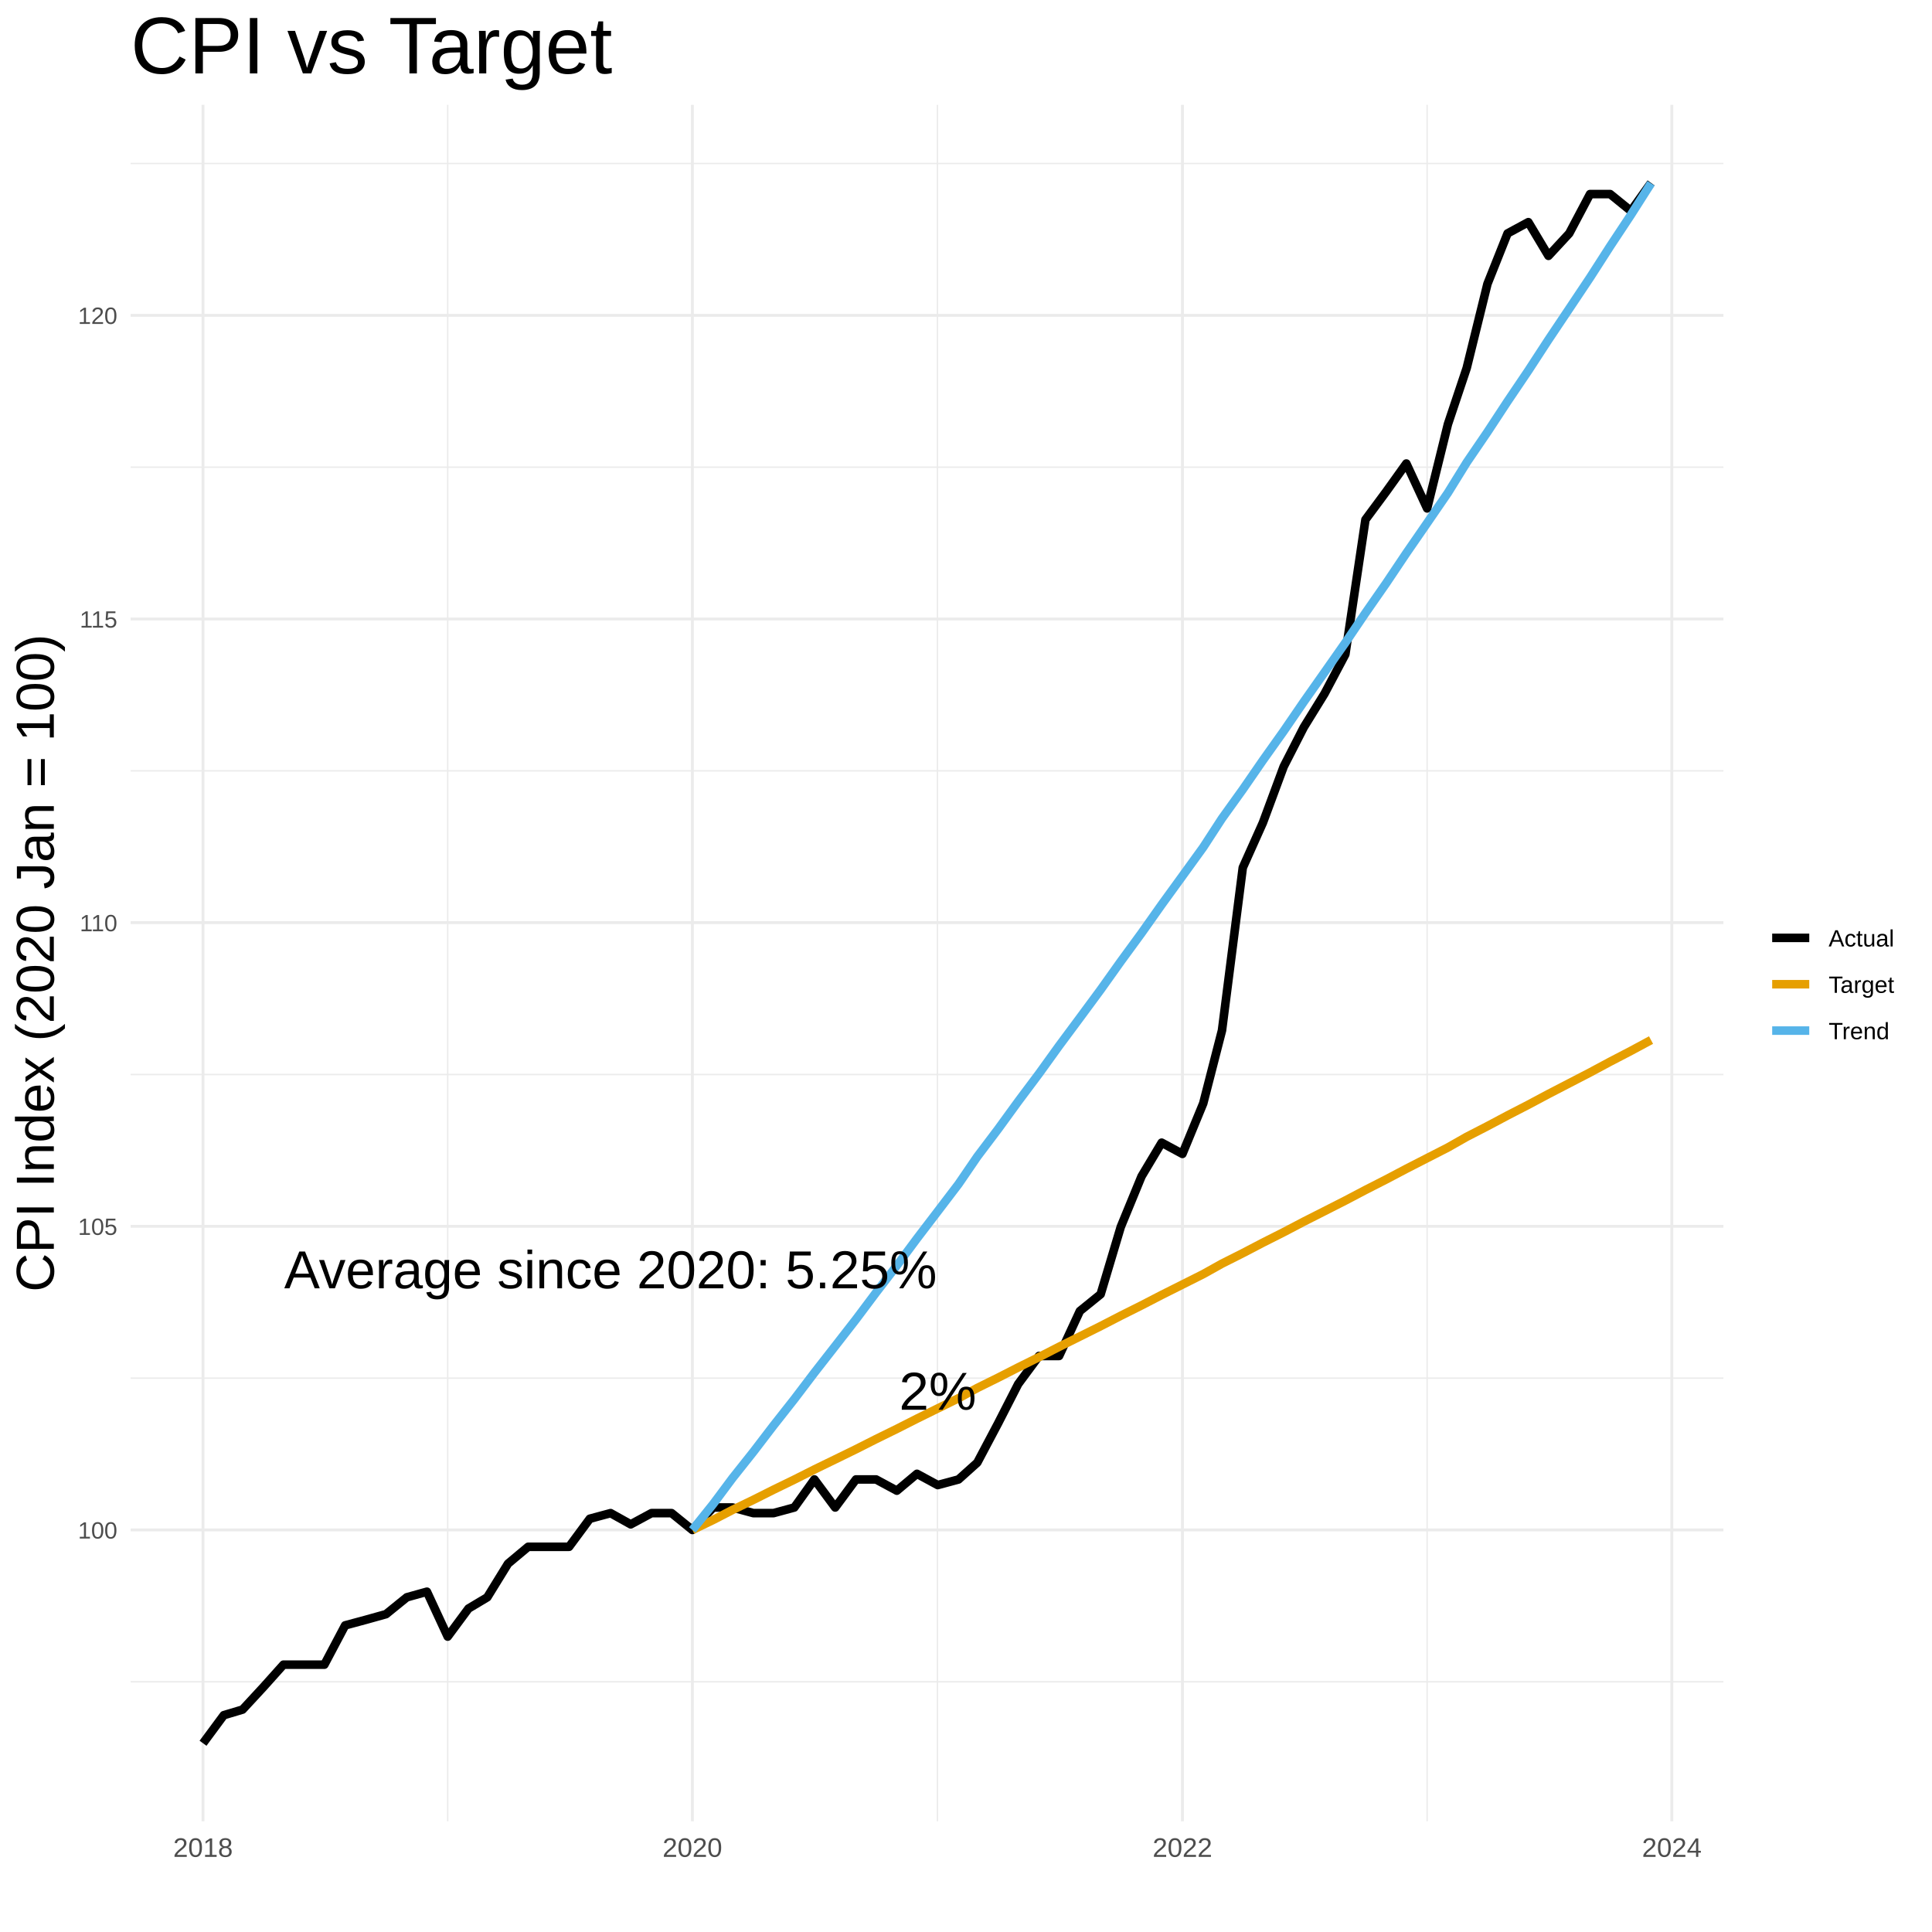
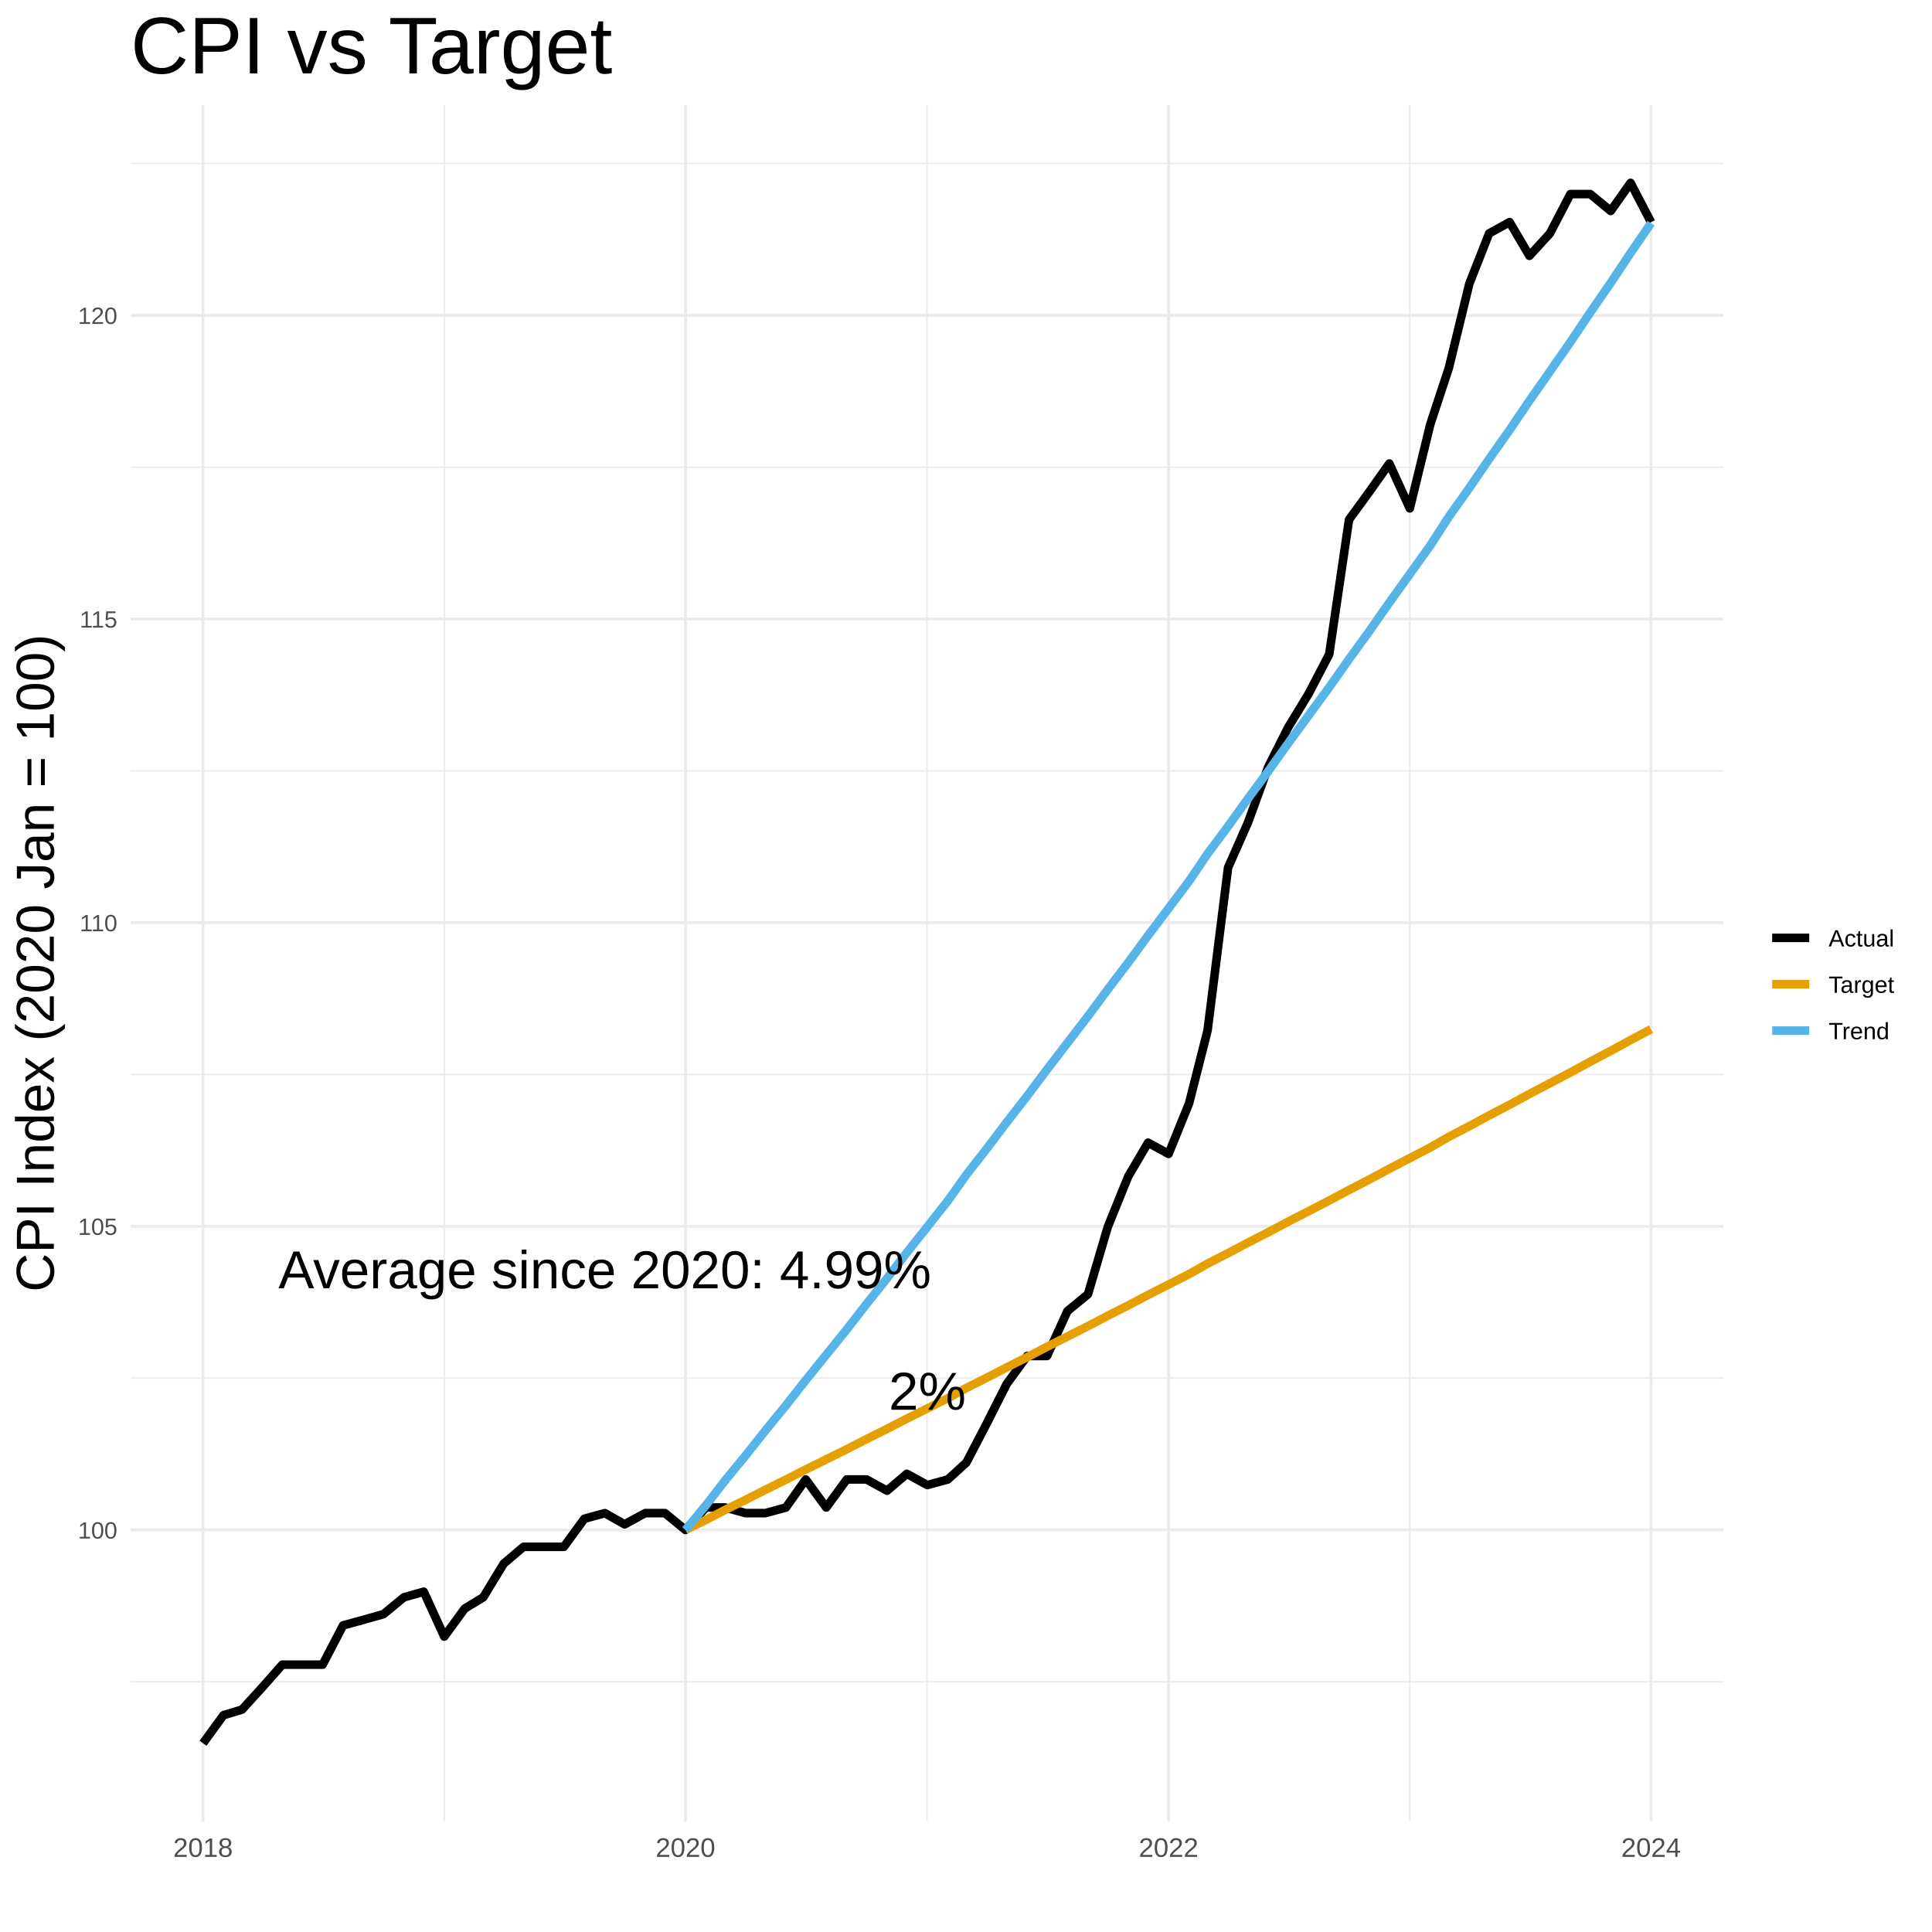
<svg xmlns="http://www.w3.org/2000/svg" class="svglite" width="720.00pt" height="720.00pt" viewBox="0 0 720.00 720.00">
  <defs>
    <style type="text/css">
    .svglite line, .svglite polyline, .svglite polygon, .svglite path, .svglite rect, .svglite circle {
      fill: none;
      stroke: #000000;
      stroke-linecap: round;
      stroke-linejoin: round;
      stroke-miterlimit: 10.00;
    }
    .svglite text {
      white-space: pre;
    }
  </style>
  </defs>
  <rect width="100%" height="100%" style="stroke: none; fill: #FFFFFF;" />
  <defs>
    <clipPath id="cpMC4wMHw3MjAuMDB8MC4wMHw3MjAuMDA=">
      <rect x="0.00" y="0.00" width="720.00" height="720.00" />
    </clipPath>
  </defs>
  <g clip-path="url(#cpMC4wMHw3MjAuMDB8MC4wMHw3MjAuMDA=)">
</g>
  <defs>
    <clipPath id="cpNDguNjh8NjQyLjI3fDM5LjA3fDY3OC43Mw==">
      <rect x="48.68" y="39.07" width="593.60" height="639.66" />
    </clipPath>
  </defs>
  <g clip-path="url(#cpNDguNjh8NjQyLjI3fDM5LjA3fDY3OC43Mw==)">
    <polyline points="48.68,626.75 642.27,626.75 " style="stroke-width: 0.53; stroke: #EBEBEB; stroke-linecap: butt;" />
    <polyline points="48.68,513.59 642.27,513.59 " style="stroke-width: 0.53; stroke: #EBEBEB; stroke-linecap: butt;" />
    <polyline points="48.68,400.43 642.27,400.43 " style="stroke-width: 0.53; stroke: #EBEBEB; stroke-linecap: butt;" />
    <polyline points="48.68,287.26 642.27,287.26 " style="stroke-width: 0.53; stroke: #EBEBEB; stroke-linecap: butt;" />
    <polyline points="48.68,174.10 642.27,174.10 " style="stroke-width: 0.53; stroke: #EBEBEB; stroke-linecap: butt;" />
    <polyline points="48.68,60.93 642.27,60.93 " style="stroke-width: 0.53; stroke: #EBEBEB; stroke-linecap: butt;" />
-     <polyline points="166.85,678.73 166.85,39.07 " style="stroke-width: 0.53; stroke: #EBEBEB; stroke-linecap: butt;" />
-     <polyline points="349.35,678.73 349.35,39.07 " style="stroke-width: 0.53; stroke: #EBEBEB; stroke-linecap: butt;" />
-     <polyline points="531.85,678.73 531.85,39.07 " style="stroke-width: 0.53; stroke: #EBEBEB; stroke-linecap: butt;" />
+     <polyline points="165.56,678.73 165.56,39.07 " style="stroke-width: 0.53; stroke: #EBEBEB; stroke-linecap: butt;" />
+     <polyline points="345.47,678.73 345.47,39.07 " style="stroke-width: 0.53; stroke: #EBEBEB; stroke-linecap: butt;" />
+     <polyline points="525.39,678.73 525.39,39.07 " style="stroke-width: 0.53; stroke: #EBEBEB; stroke-linecap: butt;" />
    <polyline points="48.68,570.17 642.27,570.17 " style="stroke-width: 1.07; stroke: #EBEBEB; stroke-linecap: butt;" />
    <polyline points="48.68,457.01 642.27,457.01 " style="stroke-width: 1.07; stroke: #EBEBEB; stroke-linecap: butt;" />
    <polyline points="48.68,343.84 642.27,343.84 " style="stroke-width: 1.07; stroke: #EBEBEB; stroke-linecap: butt;" />
    <polyline points="48.68,230.68 642.27,230.68 " style="stroke-width: 1.07; stroke: #EBEBEB; stroke-linecap: butt;" />
    <polyline points="48.68,117.52 642.27,117.52 " style="stroke-width: 1.07; stroke: #EBEBEB; stroke-linecap: butt;" />
    <polyline points="75.66,678.73 75.66,39.07 " style="stroke-width: 1.07; stroke: #EBEBEB; stroke-linecap: butt;" />
-     <polyline points="258.03,678.73 258.03,39.07 " style="stroke-width: 1.07; stroke: #EBEBEB; stroke-linecap: butt;" />
-     <polyline points="440.66,678.73 440.66,39.07 " style="stroke-width: 1.07; stroke: #EBEBEB; stroke-linecap: butt;" />
-     <polyline points="623.04,678.73 623.04,39.07 " style="stroke-width: 1.07; stroke: #EBEBEB; stroke-linecap: butt;" />
-     <polyline points="75.66,649.66 83.40,639.20 90.40,637.11 98.14,628.74 105.64,620.37 113.38,620.37 120.88,620.37 128.62,605.73 136.37,603.64 143.86,601.55 151.61,595.27 159.10,593.18 166.85,609.91 174.59,599.46 181.59,595.27 189.33,582.72 196.83,576.45 204.57,576.45 212.07,576.45 219.81,565.99 227.55,563.90 235.05,568.08 242.79,563.90 250.29,563.90 258.03,570.17 265.78,561.80 273.02,561.80 280.77,563.90 288.26,563.90 296.01,561.80 303.50,551.35 311.25,561.80 318.99,551.35 326.49,551.35 334.23,555.53 341.73,549.25 349.47,553.44 357.22,551.35 364.21,545.07 371.96,530.43 379.45,515.79 387.20,505.33 394.69,505.33 402.44,488.59 410.18,482.32 417.68,457.22 425.42,438.39 432.92,425.84 440.66,430.02 448.41,411.20 455.40,384.01 463.15,323.34 470.64,306.61 478.39,285.69 485.88,271.05 493.62,258.50 501.37,243.86 508.86,193.66 516.61,183.20 524.10,172.74 531.85,189.47 539.59,158.10 546.59,137.18 554.33,105.80 561.83,86.98 569.57,82.79 577.07,95.34 584.81,86.98 592.56,72.33 600.05,72.33 607.80,78.61 615.29,68.15 " style="stroke-width: 3.20; stroke-linecap: butt;" />
-     <polyline points="258.03,570.17 265.78,566.43 273.02,562.69 280.77,558.94 288.26,555.18 296.01,551.41 303.50,547.64 311.25,543.87 318.99,540.09 326.49,536.30 334.23,532.50 341.73,528.70 349.47,524.89 357.22,521.08 364.21,517.26 371.96,513.43 379.45,509.60 387.20,505.76 394.69,501.92 402.44,498.07 410.18,494.21 417.68,490.34 425.42,486.47 432.92,482.59 440.66,478.71 448.41,474.82 455.40,470.92 463.15,467.02 470.64,463.11 478.39,459.20 485.88,455.27 493.62,451.35 501.37,447.41 508.86,443.47 516.61,439.52 524.10,435.57 531.85,431.60 539.59,427.64 546.59,423.66 554.33,419.68 561.83,415.69 569.57,411.70 577.07,407.70 584.81,403.69 592.56,399.68 600.05,395.66 607.80,391.63 615.29,387.60 " style="stroke-width: 3.20; stroke: #E69F00; stroke-linecap: butt;" />
-     <polyline points="258.03,570.17 265.78,560.51 273.02,550.80 280.77,541.05 288.26,531.26 296.01,521.43 303.50,511.56 311.25,501.64 318.99,491.69 326.49,481.69 334.23,471.64 341.73,461.56 349.47,451.43 357.22,441.26 364.21,431.04 371.96,420.78 379.45,410.48 387.20,400.13 394.69,389.74 402.44,379.31 410.18,368.83 417.68,358.30 425.42,347.73 432.92,337.12 440.66,326.46 448.41,315.75 455.40,305.00 463.15,294.21 470.64,283.36 478.39,272.47 485.88,261.54 493.62,250.55 501.37,239.52 508.86,228.45 516.61,217.32 524.10,206.15 531.85,194.93 539.59,183.66 546.59,172.35 554.33,160.99 561.83,149.57 569.57,138.11 577.07,126.60 584.81,115.04 592.56,103.44 600.05,91.78 607.80,80.07 615.29,68.31 " style="stroke-width: 3.20; stroke: #56B4E9; stroke-linecap: butt;" />
-     <text x="349.47" y="525.37" text-anchor="middle" style="font-size: 19.92px; font-family: &quot;Liberation Sans&quot;;" textLength="31.58px" lengthAdjust="spacingAndGlyphs">2%</text>
-     <text x="227.55" y="480.11" text-anchor="middle" style="font-size: 19.92px; font-family: &quot;Liberation Sans&quot;;" textLength="273.05px" lengthAdjust="spacingAndGlyphs">Average since 2020: 5.25%</text>
+     <polyline points="255.45,678.73 255.45,39.07 " style="stroke-width: 1.07; stroke: #EBEBEB; stroke-linecap: butt;" />
+     <polyline points="435.50,678.73 435.50,39.07 " style="stroke-width: 1.07; stroke: #EBEBEB; stroke-linecap: butt;" />
+     <polyline points="615.29,678.73 615.29,39.07 " style="stroke-width: 1.07; stroke: #EBEBEB; stroke-linecap: butt;" />
+     <polyline points="75.66,649.66 83.29,639.20 90.19,637.11 97.82,628.74 105.21,620.37 112.85,620.37 120.24,620.37 127.87,605.73 135.51,603.64 142.90,601.55 150.53,595.27 157.92,593.18 165.56,609.91 173.19,599.46 180.09,595.27 187.72,582.72 195.11,576.45 202.75,576.45 210.14,576.45 217.77,565.99 225.41,563.90 232.79,568.08 240.43,563.90 247.82,563.90 255.45,570.17 263.09,561.80 270.23,561.80 277.87,563.90 285.26,563.90 292.89,561.80 300.28,551.35 307.91,561.80 315.55,551.35 322.94,551.35 330.57,555.53 337.96,549.25 345.60,553.44 353.23,551.35 360.13,545.07 367.76,530.43 375.15,515.79 382.79,505.33 390.18,505.33 397.81,488.59 405.45,482.32 412.84,457.22 420.47,438.39 427.86,425.84 435.50,430.02 443.13,411.20 450.03,384.01 457.66,323.34 465.05,306.61 472.69,285.69 480.08,271.05 487.71,258.50 495.35,243.86 502.74,193.66 510.37,183.20 517.76,172.74 525.39,189.47 533.03,158.10 539.93,137.18 547.56,105.80 554.95,86.98 562.59,82.79 569.97,95.34 577.61,86.98 585.24,72.33 592.63,72.33 600.27,78.61 607.66,68.15 615.29,82.79 " style="stroke-width: 3.20; stroke-linecap: butt;" />
+     <polyline points="255.45,570.17 263.09,566.43 270.23,562.69 277.87,558.94 285.26,555.18 292.89,551.41 300.28,547.64 307.91,543.87 315.55,540.09 322.94,536.30 330.57,532.50 337.96,528.70 345.60,524.89 353.23,521.08 360.13,517.26 367.76,513.43 375.15,509.60 382.79,505.76 390.18,501.92 397.81,498.07 405.45,494.21 412.84,490.34 420.47,486.47 427.86,482.59 435.50,478.71 443.13,474.82 450.03,470.92 457.66,467.02 465.05,463.11 472.69,459.20 480.08,455.27 487.71,451.35 495.35,447.41 502.74,443.47 510.37,439.52 517.76,435.57 525.39,431.60 533.03,427.64 539.93,423.66 547.56,419.68 554.95,415.69 562.59,411.70 569.97,407.70 577.61,403.69 585.24,399.68 592.63,395.66 600.27,391.63 607.66,387.60 615.29,383.56 " style="stroke-width: 3.20; stroke: #E69F00; stroke-linecap: butt;" />
+     <polyline points="255.45,570.17 263.09,560.96 270.23,551.72 277.87,542.43 285.26,533.11 292.89,523.75 300.28,514.36 307.91,504.92 315.55,495.45 322.94,485.94 330.57,476.39 337.96,466.80 345.60,457.17 353.23,447.50 360.13,437.79 367.76,428.05 375.15,418.26 382.79,408.43 390.18,398.57 397.81,388.66 405.45,378.71 412.84,368.73 420.47,358.70 427.86,348.63 435.50,338.52 443.13,328.37 450.03,318.18 457.66,307.94 465.05,297.67 472.69,287.35 480.08,276.99 487.71,266.59 495.35,256.15 502.74,245.66 510.37,235.14 517.76,224.56 525.39,213.95 533.03,203.29 539.93,192.59 547.56,181.85 554.95,171.06 562.59,160.23 569.97,149.35 577.61,138.43 585.24,127.47 592.63,116.46 600.27,105.40 607.66,94.30 615.29,83.16 " style="stroke-width: 3.20; stroke: #56B4E9; stroke-linecap: butt;" />
+     <text x="345.60" y="525.37" text-anchor="middle" style="font-size: 19.92px; font-family: &quot;Liberation Sans&quot;;" textLength="31.58px" lengthAdjust="spacingAndGlyphs">2%</text>
+     <text x="225.41" y="480.11" text-anchor="middle" style="font-size: 19.92px; font-family: &quot;Liberation Sans&quot;;" textLength="273.05px" lengthAdjust="spacingAndGlyphs">Average since 2020: 4.99%</text>
  </g>
  <g clip-path="url(#cpMC4wMHw3MjAuMDB8MC4wMHw3MjAuMDA=)">
    <text x="43.74" y="573.38" text-anchor="end" style="font-size: 8.80px;fill: #4D4D4D; font-family: &quot;Liberation Sans&quot;;" textLength="16.78px" lengthAdjust="spacingAndGlyphs">100</text>
    <text x="43.74" y="460.21" text-anchor="end" style="font-size: 8.80px;fill: #4D4D4D; font-family: &quot;Liberation Sans&quot;;" textLength="16.78px" lengthAdjust="spacingAndGlyphs">105</text>
    <text x="43.74" y="347.05" text-anchor="end" style="font-size: 8.80px;fill: #4D4D4D; font-family: &quot;Liberation Sans&quot;;" textLength="16.78px" lengthAdjust="spacingAndGlyphs">110</text>
    <text x="43.74" y="233.89" text-anchor="end" style="font-size: 8.80px;fill: #4D4D4D; font-family: &quot;Liberation Sans&quot;;" textLength="16.78px" lengthAdjust="spacingAndGlyphs">115</text>
    <text x="43.74" y="120.72" text-anchor="end" style="font-size: 8.80px;fill: #4D4D4D; font-family: &quot;Liberation Sans&quot;;" textLength="16.78px" lengthAdjust="spacingAndGlyphs">120</text>
    <text x="75.66" y="692.00" text-anchor="middle" style="font-size: 10.00px;fill: #4D4D4D; font-family: &quot;Liberation Sans&quot;;" textLength="25.46px" lengthAdjust="spacingAndGlyphs">2018</text>
-     <text x="258.03" y="692.00" text-anchor="middle" style="font-size: 10.00px;fill: #4D4D4D; font-family: &quot;Liberation Sans&quot;;" textLength="25.46px" lengthAdjust="spacingAndGlyphs">2020</text>
-     <text x="440.66" y="692.00" text-anchor="middle" style="font-size: 10.00px;fill: #4D4D4D; font-family: &quot;Liberation Sans&quot;;" textLength="25.46px" lengthAdjust="spacingAndGlyphs">2022</text>
-     <text x="623.04" y="692.00" text-anchor="middle" style="font-size: 10.00px;fill: #4D4D4D; font-family: &quot;Liberation Sans&quot;;" textLength="25.46px" lengthAdjust="spacingAndGlyphs">2024</text>
+     <text x="255.45" y="692.00" text-anchor="middle" style="font-size: 10.00px;fill: #4D4D4D; font-family: &quot;Liberation Sans&quot;;" textLength="25.46px" lengthAdjust="spacingAndGlyphs">2020</text>
+     <text x="435.50" y="692.00" text-anchor="middle" style="font-size: 10.00px;fill: #4D4D4D; font-family: &quot;Liberation Sans&quot;;" textLength="25.46px" lengthAdjust="spacingAndGlyphs">2022</text>
+     <text x="615.29" y="692.00" text-anchor="middle" style="font-size: 10.00px;fill: #4D4D4D; font-family: &quot;Liberation Sans&quot;;" textLength="25.46px" lengthAdjust="spacingAndGlyphs">2024</text>
    <text transform="translate(20.06,358.90) rotate(-90)" text-anchor="middle" style="font-size: 20.00px; font-family: &quot;Liberation Sans&quot;;" textLength="271.03px" lengthAdjust="spacingAndGlyphs">CPI Index (2020 Jan = 100)</text>
    <line x1="660.44" y1="349.52" x2="674.26" y2="349.52" style="stroke-width: 3.20; stroke-linecap: butt;" />
    <line x1="660.44" y1="366.80" x2="674.26" y2="366.80" style="stroke-width: 3.20; stroke: #E69F00; stroke-linecap: butt;" />
    <line x1="660.44" y1="384.08" x2="674.26" y2="384.08" style="stroke-width: 3.20; stroke: #56B4E9; stroke-linecap: butt;" />
    <text x="681.47" y="352.73" style="font-size: 8.80px; font-family: &quot;Liberation Sans&quot;;" textLength="27.57px" lengthAdjust="spacingAndGlyphs">Actual</text>
    <text x="681.47" y="370.01" style="font-size: 8.80px; font-family: &quot;Liberation Sans&quot;;" textLength="27.22px" lengthAdjust="spacingAndGlyphs">Target</text>
    <text x="681.47" y="387.29" style="font-size: 8.80px; font-family: &quot;Liberation Sans&quot;;" textLength="24.07px" lengthAdjust="spacingAndGlyphs">Trend</text>
    <text x="48.68" y="27.35" style="font-size: 30.00px; font-family: &quot;Liberation Sans&quot;;" textLength="193.18px" lengthAdjust="spacingAndGlyphs">CPI vs Target</text>
  </g>
</svg>
